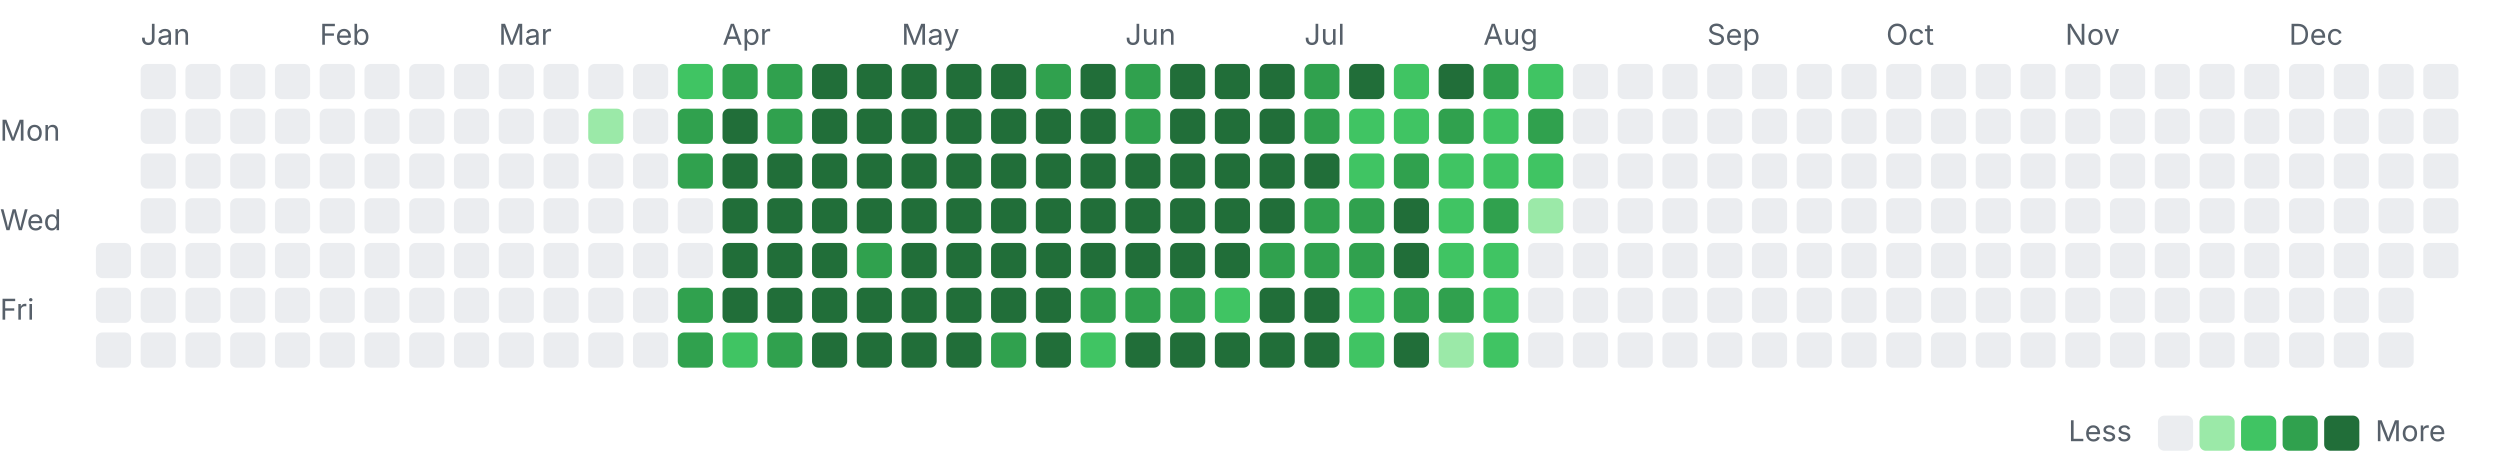
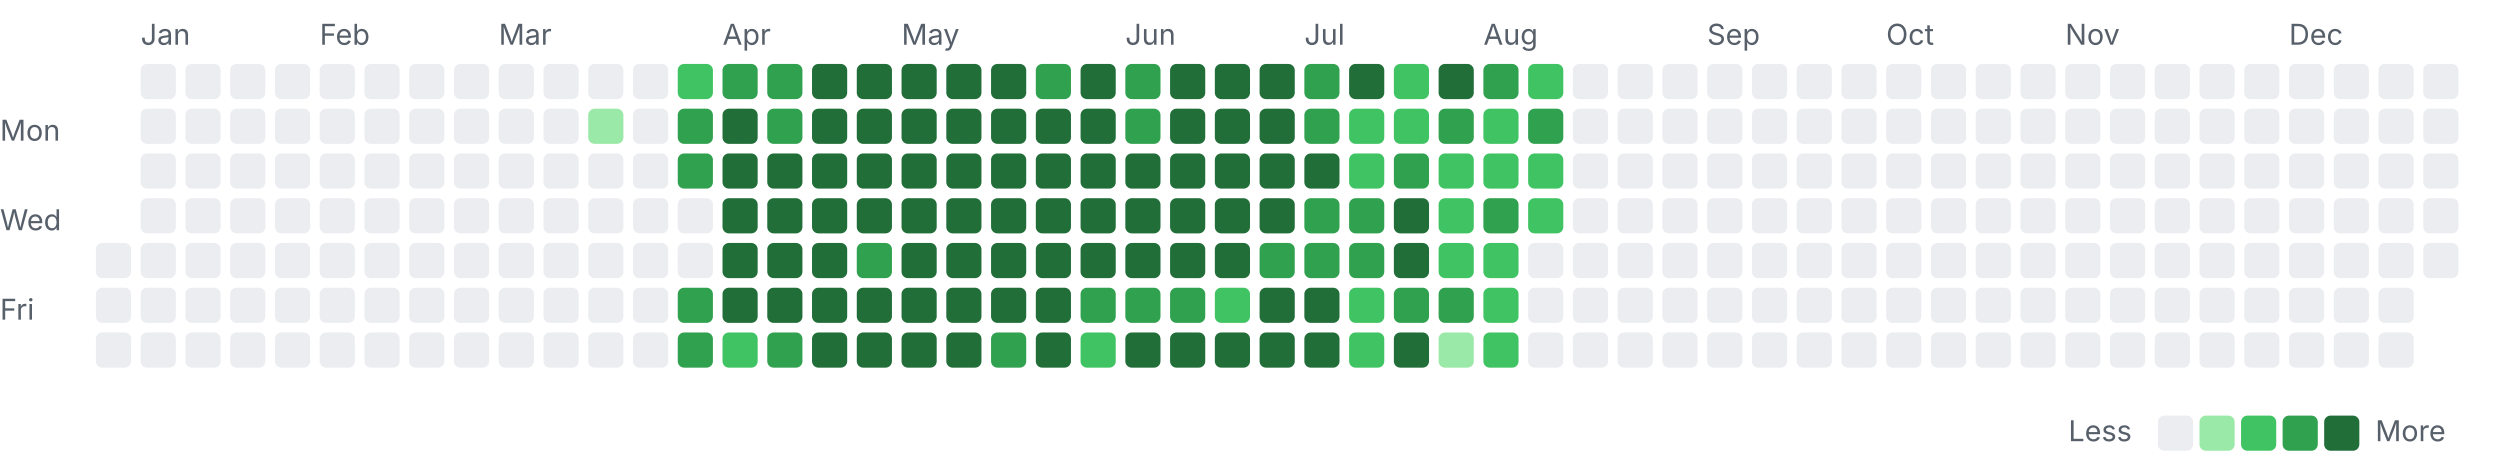
<svg xmlns="http://www.w3.org/2000/svg" width="782" height="142" viewBox="0 0 782 142">
  <style>.l0{fill:#ebedf0}.l1{fill:#9be9a8}.l2{fill:#40c463}.l3{fill:#30a14e}.l4{fill:#216e39} .lbl{fill:#57606a;font:9px -apple-system,Segoe UI,sans-serif}@media(prefers-color-scheme:dark){.l0{fill:#161b22}.l1{fill:#0e4429}.l2{fill:#006d32}.l3{fill:#26a641}.l4{fill:#39d353} .lbl{fill:#8b949e}}</style>
  <text class="lbl" x="44" y="14">Jan</text>
  <text class="lbl" x="100" y="14">Feb</text>
  <text class="lbl" x="156" y="14">Mar</text>
  <text class="lbl" x="226" y="14">Apr</text>
  <text class="lbl" x="282" y="14">May</text>
  <text class="lbl" x="352" y="14">Jun</text>
  <text class="lbl" x="408" y="14">Jul</text>
  <text class="lbl" x="464" y="14">Aug</text>
  <text class="lbl" x="534" y="14">Sep</text>
  <text class="lbl" x="590" y="14">Oct</text>
  <text class="lbl" x="646" y="14">Nov</text>
  <text class="lbl" x="716" y="14">Dec</text>
  <text class="lbl" x="0" y="44">Mon</text>
  <text class="lbl" x="0" y="72">Wed</text>
  <text class="lbl" x="0" y="100">Fri</text>
  <rect class="l0" x="30" y="76" width="11" height="11" rx="2" />
  <rect class="l0" x="30" y="90" width="11" height="11" rx="2" />
  <rect class="l0" x="30" y="104" width="11" height="11" rx="2" />
  <rect class="l0" x="44" y="20" width="11" height="11" rx="2" />
  <rect class="l0" x="44" y="34" width="11" height="11" rx="2" />
  <rect class="l0" x="44" y="48" width="11" height="11" rx="2" />
  <rect class="l0" x="44" y="62" width="11" height="11" rx="2" />
  <rect class="l0" x="44" y="76" width="11" height="11" rx="2" />
  <rect class="l0" x="44" y="90" width="11" height="11" rx="2" />
  <rect class="l0" x="44" y="104" width="11" height="11" rx="2" />
  <rect class="l0" x="58" y="20" width="11" height="11" rx="2" />
  <rect class="l0" x="58" y="34" width="11" height="11" rx="2" />
  <rect class="l0" x="58" y="48" width="11" height="11" rx="2" />
  <rect class="l0" x="58" y="62" width="11" height="11" rx="2" />
  <rect class="l0" x="58" y="76" width="11" height="11" rx="2" />
  <rect class="l0" x="58" y="90" width="11" height="11" rx="2" />
  <rect class="l0" x="58" y="104" width="11" height="11" rx="2" />
  <rect class="l0" x="72" y="20" width="11" height="11" rx="2" />
  <rect class="l0" x="72" y="34" width="11" height="11" rx="2" />
  <rect class="l0" x="72" y="48" width="11" height="11" rx="2" />
  <rect class="l0" x="72" y="62" width="11" height="11" rx="2" />
  <rect class="l0" x="72" y="76" width="11" height="11" rx="2" />
  <rect class="l0" x="72" y="90" width="11" height="11" rx="2" />
  <rect class="l0" x="72" y="104" width="11" height="11" rx="2" />
  <rect class="l0" x="86" y="20" width="11" height="11" rx="2" />
  <rect class="l0" x="86" y="34" width="11" height="11" rx="2" />
  <rect class="l0" x="86" y="48" width="11" height="11" rx="2" />
  <rect class="l0" x="86" y="62" width="11" height="11" rx="2" />
  <rect class="l0" x="86" y="76" width="11" height="11" rx="2" />
  <rect class="l0" x="86" y="90" width="11" height="11" rx="2" />
  <rect class="l0" x="86" y="104" width="11" height="11" rx="2" />
  <rect class="l0" x="100" y="20" width="11" height="11" rx="2" />
  <rect class="l0" x="100" y="34" width="11" height="11" rx="2" />
  <rect class="l0" x="100" y="48" width="11" height="11" rx="2" />
  <rect class="l0" x="100" y="62" width="11" height="11" rx="2" />
  <rect class="l0" x="100" y="76" width="11" height="11" rx="2" />
  <rect class="l0" x="100" y="90" width="11" height="11" rx="2" />
  <rect class="l0" x="100" y="104" width="11" height="11" rx="2" />
  <rect class="l0" x="114" y="20" width="11" height="11" rx="2" />
  <rect class="l0" x="114" y="34" width="11" height="11" rx="2" />
  <rect class="l0" x="114" y="48" width="11" height="11" rx="2" />
  <rect class="l0" x="114" y="62" width="11" height="11" rx="2" />
  <rect class="l0" x="114" y="76" width="11" height="11" rx="2" />
  <rect class="l0" x="114" y="90" width="11" height="11" rx="2" />
  <rect class="l0" x="114" y="104" width="11" height="11" rx="2" />
  <rect class="l0" x="128" y="20" width="11" height="11" rx="2" />
  <rect class="l0" x="128" y="34" width="11" height="11" rx="2" />
  <rect class="l0" x="128" y="48" width="11" height="11" rx="2" />
  <rect class="l0" x="128" y="62" width="11" height="11" rx="2" />
  <rect class="l0" x="128" y="76" width="11" height="11" rx="2" />
  <rect class="l0" x="128" y="90" width="11" height="11" rx="2" />
  <rect class="l0" x="128" y="104" width="11" height="11" rx="2" />
  <rect class="l0" x="142" y="20" width="11" height="11" rx="2" />
  <rect class="l0" x="142" y="34" width="11" height="11" rx="2" />
  <rect class="l0" x="142" y="48" width="11" height="11" rx="2" />
  <rect class="l0" x="142" y="62" width="11" height="11" rx="2" />
  <rect class="l0" x="142" y="76" width="11" height="11" rx="2" />
  <rect class="l0" x="142" y="90" width="11" height="11" rx="2" />
  <rect class="l0" x="142" y="104" width="11" height="11" rx="2" />
  <rect class="l0" x="156" y="20" width="11" height="11" rx="2" />
  <rect class="l0" x="156" y="34" width="11" height="11" rx="2" />
  <rect class="l0" x="156" y="48" width="11" height="11" rx="2" />
  <rect class="l0" x="156" y="62" width="11" height="11" rx="2" />
  <rect class="l0" x="156" y="76" width="11" height="11" rx="2" />
  <rect class="l0" x="156" y="90" width="11" height="11" rx="2" />
  <rect class="l0" x="156" y="104" width="11" height="11" rx="2" />
  <rect class="l0" x="170" y="20" width="11" height="11" rx="2" />
  <rect class="l0" x="170" y="34" width="11" height="11" rx="2" />
  <rect class="l0" x="170" y="48" width="11" height="11" rx="2" />
  <rect class="l0" x="170" y="62" width="11" height="11" rx="2" />
  <rect class="l0" x="170" y="76" width="11" height="11" rx="2" />
  <rect class="l0" x="170" y="90" width="11" height="11" rx="2" />
  <rect class="l0" x="170" y="104" width="11" height="11" rx="2" />
  <rect class="l0" x="184" y="20" width="11" height="11" rx="2" />
  <rect class="l1" x="184" y="34" width="11" height="11" rx="2" />
  <rect class="l0" x="184" y="48" width="11" height="11" rx="2" />
  <rect class="l0" x="184" y="62" width="11" height="11" rx="2" />
  <rect class="l0" x="184" y="76" width="11" height="11" rx="2" />
  <rect class="l0" x="184" y="90" width="11" height="11" rx="2" />
  <rect class="l0" x="184" y="104" width="11" height="11" rx="2" />
  <rect class="l0" x="198" y="20" width="11" height="11" rx="2" />
  <rect class="l0" x="198" y="34" width="11" height="11" rx="2" />
  <rect class="l0" x="198" y="48" width="11" height="11" rx="2" />
  <rect class="l0" x="198" y="62" width="11" height="11" rx="2" />
  <rect class="l0" x="198" y="76" width="11" height="11" rx="2" />
  <rect class="l0" x="198" y="90" width="11" height="11" rx="2" />
  <rect class="l0" x="198" y="104" width="11" height="11" rx="2" />
  <rect class="l2" x="212" y="20" width="11" height="11" rx="2" />
  <rect class="l3" x="212" y="34" width="11" height="11" rx="2" />
  <rect class="l3" x="212" y="48" width="11" height="11" rx="2" />
  <rect class="l0" x="212" y="62" width="11" height="11" rx="2" />
  <rect class="l0" x="212" y="76" width="11" height="11" rx="2" />
  <rect class="l3" x="212" y="90" width="11" height="11" rx="2" />
  <rect class="l3" x="212" y="104" width="11" height="11" rx="2" />
  <rect class="l3" x="226" y="20" width="11" height="11" rx="2" />
  <rect class="l4" x="226" y="34" width="11" height="11" rx="2" />
  <rect class="l4" x="226" y="48" width="11" height="11" rx="2" />
  <rect class="l4" x="226" y="62" width="11" height="11" rx="2" />
  <rect class="l4" x="226" y="76" width="11" height="11" rx="2" />
  <rect class="l4" x="226" y="90" width="11" height="11" rx="2" />
  <rect class="l2" x="226" y="104" width="11" height="11" rx="2" />
  <rect class="l3" x="240" y="20" width="11" height="11" rx="2" />
  <rect class="l3" x="240" y="34" width="11" height="11" rx="2" />
  <rect class="l4" x="240" y="48" width="11" height="11" rx="2" />
  <rect class="l4" x="240" y="62" width="11" height="11" rx="2" />
  <rect class="l4" x="240" y="76" width="11" height="11" rx="2" />
  <rect class="l4" x="240" y="90" width="11" height="11" rx="2" />
  <rect class="l3" x="240" y="104" width="11" height="11" rx="2" />
  <rect class="l4" x="254" y="20" width="11" height="11" rx="2" />
  <rect class="l4" x="254" y="34" width="11" height="11" rx="2" />
  <rect class="l4" x="254" y="48" width="11" height="11" rx="2" />
  <rect class="l4" x="254" y="62" width="11" height="11" rx="2" />
  <rect class="l4" x="254" y="76" width="11" height="11" rx="2" />
  <rect class="l4" x="254" y="90" width="11" height="11" rx="2" />
  <rect class="l4" x="254" y="104" width="11" height="11" rx="2" />
  <rect class="l4" x="268" y="20" width="11" height="11" rx="2" />
  <rect class="l4" x="268" y="34" width="11" height="11" rx="2" />
  <rect class="l4" x="268" y="48" width="11" height="11" rx="2" />
  <rect class="l4" x="268" y="62" width="11" height="11" rx="2" />
  <rect class="l3" x="268" y="76" width="11" height="11" rx="2" />
  <rect class="l4" x="268" y="90" width="11" height="11" rx="2" />
  <rect class="l4" x="268" y="104" width="11" height="11" rx="2" />
  <rect class="l4" x="282" y="20" width="11" height="11" rx="2" />
  <rect class="l4" x="282" y="34" width="11" height="11" rx="2" />
  <rect class="l4" x="282" y="48" width="11" height="11" rx="2" />
  <rect class="l4" x="282" y="62" width="11" height="11" rx="2" />
  <rect class="l4" x="282" y="76" width="11" height="11" rx="2" />
  <rect class="l4" x="282" y="90" width="11" height="11" rx="2" />
  <rect class="l4" x="282" y="104" width="11" height="11" rx="2" />
  <rect class="l4" x="296" y="20" width="11" height="11" rx="2" />
  <rect class="l4" x="296" y="34" width="11" height="11" rx="2" />
  <rect class="l4" x="296" y="48" width="11" height="11" rx="2" />
  <rect class="l4" x="296" y="62" width="11" height="11" rx="2" />
  <rect class="l4" x="296" y="76" width="11" height="11" rx="2" />
  <rect class="l4" x="296" y="90" width="11" height="11" rx="2" />
  <rect class="l4" x="296" y="104" width="11" height="11" rx="2" />
  <rect class="l4" x="310" y="20" width="11" height="11" rx="2" />
  <rect class="l4" x="310" y="34" width="11" height="11" rx="2" />
  <rect class="l4" x="310" y="48" width="11" height="11" rx="2" />
  <rect class="l4" x="310" y="62" width="11" height="11" rx="2" />
  <rect class="l4" x="310" y="76" width="11" height="11" rx="2" />
  <rect class="l4" x="310" y="90" width="11" height="11" rx="2" />
  <rect class="l3" x="310" y="104" width="11" height="11" rx="2" />
  <rect class="l3" x="324" y="20" width="11" height="11" rx="2" />
  <rect class="l4" x="324" y="34" width="11" height="11" rx="2" />
  <rect class="l4" x="324" y="48" width="11" height="11" rx="2" />
  <rect class="l4" x="324" y="62" width="11" height="11" rx="2" />
  <rect class="l4" x="324" y="76" width="11" height="11" rx="2" />
  <rect class="l4" x="324" y="90" width="11" height="11" rx="2" />
  <rect class="l4" x="324" y="104" width="11" height="11" rx="2" />
  <rect class="l4" x="338" y="20" width="11" height="11" rx="2" />
  <rect class="l4" x="338" y="34" width="11" height="11" rx="2" />
  <rect class="l4" x="338" y="48" width="11" height="11" rx="2" />
  <rect class="l4" x="338" y="62" width="11" height="11" rx="2" />
  <rect class="l4" x="338" y="76" width="11" height="11" rx="2" />
  <rect class="l3" x="338" y="90" width="11" height="11" rx="2" />
  <rect class="l2" x="338" y="104" width="11" height="11" rx="2" />
  <rect class="l3" x="352" y="20" width="11" height="11" rx="2" />
  <rect class="l3" x="352" y="34" width="11" height="11" rx="2" />
  <rect class="l4" x="352" y="48" width="11" height="11" rx="2" />
  <rect class="l4" x="352" y="62" width="11" height="11" rx="2" />
  <rect class="l4" x="352" y="76" width="11" height="11" rx="2" />
  <rect class="l3" x="352" y="90" width="11" height="11" rx="2" />
  <rect class="l4" x="352" y="104" width="11" height="11" rx="2" />
  <rect class="l4" x="366" y="20" width="11" height="11" rx="2" />
  <rect class="l4" x="366" y="34" width="11" height="11" rx="2" />
  <rect class="l4" x="366" y="48" width="11" height="11" rx="2" />
  <rect class="l4" x="366" y="62" width="11" height="11" rx="2" />
  <rect class="l4" x="366" y="76" width="11" height="11" rx="2" />
  <rect class="l3" x="366" y="90" width="11" height="11" rx="2" />
  <rect class="l4" x="366" y="104" width="11" height="11" rx="2" />
  <rect class="l4" x="380" y="20" width="11" height="11" rx="2" />
  <rect class="l4" x="380" y="34" width="11" height="11" rx="2" />
  <rect class="l4" x="380" y="48" width="11" height="11" rx="2" />
  <rect class="l4" x="380" y="62" width="11" height="11" rx="2" />
  <rect class="l4" x="380" y="76" width="11" height="11" rx="2" />
  <rect class="l2" x="380" y="90" width="11" height="11" rx="2" />
  <rect class="l4" x="380" y="104" width="11" height="11" rx="2" />
  <rect class="l4" x="394" y="20" width="11" height="11" rx="2" />
  <rect class="l4" x="394" y="34" width="11" height="11" rx="2" />
  <rect class="l4" x="394" y="48" width="11" height="11" rx="2" />
  <rect class="l4" x="394" y="62" width="11" height="11" rx="2" />
  <rect class="l3" x="394" y="76" width="11" height="11" rx="2" />
  <rect class="l4" x="394" y="90" width="11" height="11" rx="2" />
  <rect class="l4" x="394" y="104" width="11" height="11" rx="2" />
  <rect class="l3" x="408" y="20" width="11" height="11" rx="2" />
  <rect class="l3" x="408" y="34" width="11" height="11" rx="2" />
  <rect class="l4" x="408" y="48" width="11" height="11" rx="2" />
  <rect class="l3" x="408" y="62" width="11" height="11" rx="2" />
  <rect class="l3" x="408" y="76" width="11" height="11" rx="2" />
  <rect class="l4" x="408" y="90" width="11" height="11" rx="2" />
  <rect class="l4" x="408" y="104" width="11" height="11" rx="2" />
  <rect class="l4" x="422" y="20" width="11" height="11" rx="2" />
  <rect class="l2" x="422" y="34" width="11" height="11" rx="2" />
  <rect class="l2" x="422" y="48" width="11" height="11" rx="2" />
  <rect class="l3" x="422" y="62" width="11" height="11" rx="2" />
  <rect class="l3" x="422" y="76" width="11" height="11" rx="2" />
  <rect class="l2" x="422" y="90" width="11" height="11" rx="2" />
  <rect class="l2" x="422" y="104" width="11" height="11" rx="2" />
  <rect class="l2" x="436" y="20" width="11" height="11" rx="2" />
  <rect class="l2" x="436" y="34" width="11" height="11" rx="2" />
  <rect class="l3" x="436" y="48" width="11" height="11" rx="2" />
  <rect class="l4" x="436" y="62" width="11" height="11" rx="2" />
  <rect class="l4" x="436" y="76" width="11" height="11" rx="2" />
  <rect class="l3" x="436" y="90" width="11" height="11" rx="2" />
  <rect class="l4" x="436" y="104" width="11" height="11" rx="2" />
  <rect class="l4" x="450" y="20" width="11" height="11" rx="2" />
  <rect class="l3" x="450" y="34" width="11" height="11" rx="2" />
  <rect class="l2" x="450" y="48" width="11" height="11" rx="2" />
  <rect class="l2" x="450" y="62" width="11" height="11" rx="2" />
  <rect class="l2" x="450" y="76" width="11" height="11" rx="2" />
  <rect class="l3" x="450" y="90" width="11" height="11" rx="2" />
  <rect class="l1" x="450" y="104" width="11" height="11" rx="2" />
  <rect class="l3" x="464" y="20" width="11" height="11" rx="2" />
  <rect class="l2" x="464" y="34" width="11" height="11" rx="2" />
  <rect class="l2" x="464" y="48" width="11" height="11" rx="2" />
  <rect class="l3" x="464" y="62" width="11" height="11" rx="2" />
  <rect class="l2" x="464" y="76" width="11" height="11" rx="2" />
  <rect class="l2" x="464" y="90" width="11" height="11" rx="2" />
  <rect class="l2" x="464" y="104" width="11" height="11" rx="2" />
  <rect class="l2" x="478" y="20" width="11" height="11" rx="2" />
  <rect class="l3" x="478" y="34" width="11" height="11" rx="2" />
  <rect class="l2" x="478" y="48" width="11" height="11" rx="2" />
-   <rect class="l1" x="478" y="62" width="11" height="11" rx="2" />
+   <rect class="l2" x="478" y="62" width="11" height="11" rx="2" />
  <rect class="l0" x="478" y="76" width="11" height="11" rx="2" />
  <rect class="l0" x="478" y="90" width="11" height="11" rx="2" />
  <rect class="l0" x="478" y="104" width="11" height="11" rx="2" />
  <rect class="l0" x="492" y="20" width="11" height="11" rx="2" />
  <rect class="l0" x="492" y="34" width="11" height="11" rx="2" />
  <rect class="l0" x="492" y="48" width="11" height="11" rx="2" />
  <rect class="l0" x="492" y="62" width="11" height="11" rx="2" />
  <rect class="l0" x="492" y="76" width="11" height="11" rx="2" />
  <rect class="l0" x="492" y="90" width="11" height="11" rx="2" />
  <rect class="l0" x="492" y="104" width="11" height="11" rx="2" />
  <rect class="l0" x="506" y="20" width="11" height="11" rx="2" />
  <rect class="l0" x="506" y="34" width="11" height="11" rx="2" />
  <rect class="l0" x="506" y="48" width="11" height="11" rx="2" />
  <rect class="l0" x="506" y="62" width="11" height="11" rx="2" />
  <rect class="l0" x="506" y="76" width="11" height="11" rx="2" />
  <rect class="l0" x="506" y="90" width="11" height="11" rx="2" />
  <rect class="l0" x="506" y="104" width="11" height="11" rx="2" />
  <rect class="l0" x="520" y="20" width="11" height="11" rx="2" />
  <rect class="l0" x="520" y="34" width="11" height="11" rx="2" />
  <rect class="l0" x="520" y="48" width="11" height="11" rx="2" />
  <rect class="l0" x="520" y="62" width="11" height="11" rx="2" />
  <rect class="l0" x="520" y="76" width="11" height="11" rx="2" />
  <rect class="l0" x="520" y="90" width="11" height="11" rx="2" />
  <rect class="l0" x="520" y="104" width="11" height="11" rx="2" />
  <rect class="l0" x="534" y="20" width="11" height="11" rx="2" />
  <rect class="l0" x="534" y="34" width="11" height="11" rx="2" />
  <rect class="l0" x="534" y="48" width="11" height="11" rx="2" />
  <rect class="l0" x="534" y="62" width="11" height="11" rx="2" />
  <rect class="l0" x="534" y="76" width="11" height="11" rx="2" />
  <rect class="l0" x="534" y="90" width="11" height="11" rx="2" />
  <rect class="l0" x="534" y="104" width="11" height="11" rx="2" />
  <rect class="l0" x="548" y="20" width="11" height="11" rx="2" />
  <rect class="l0" x="548" y="34" width="11" height="11" rx="2" />
  <rect class="l0" x="548" y="48" width="11" height="11" rx="2" />
  <rect class="l0" x="548" y="62" width="11" height="11" rx="2" />
  <rect class="l0" x="548" y="76" width="11" height="11" rx="2" />
  <rect class="l0" x="548" y="90" width="11" height="11" rx="2" />
  <rect class="l0" x="548" y="104" width="11" height="11" rx="2" />
  <rect class="l0" x="562" y="20" width="11" height="11" rx="2" />
  <rect class="l0" x="562" y="34" width="11" height="11" rx="2" />
  <rect class="l0" x="562" y="48" width="11" height="11" rx="2" />
  <rect class="l0" x="562" y="62" width="11" height="11" rx="2" />
  <rect class="l0" x="562" y="76" width="11" height="11" rx="2" />
  <rect class="l0" x="562" y="90" width="11" height="11" rx="2" />
  <rect class="l0" x="562" y="104" width="11" height="11" rx="2" />
  <rect class="l0" x="576" y="20" width="11" height="11" rx="2" />
  <rect class="l0" x="576" y="34" width="11" height="11" rx="2" />
  <rect class="l0" x="576" y="48" width="11" height="11" rx="2" />
  <rect class="l0" x="576" y="62" width="11" height="11" rx="2" />
  <rect class="l0" x="576" y="76" width="11" height="11" rx="2" />
  <rect class="l0" x="576" y="90" width="11" height="11" rx="2" />
  <rect class="l0" x="576" y="104" width="11" height="11" rx="2" />
  <rect class="l0" x="590" y="20" width="11" height="11" rx="2" />
  <rect class="l0" x="590" y="34" width="11" height="11" rx="2" />
  <rect class="l0" x="590" y="48" width="11" height="11" rx="2" />
  <rect class="l0" x="590" y="62" width="11" height="11" rx="2" />
  <rect class="l0" x="590" y="76" width="11" height="11" rx="2" />
  <rect class="l0" x="590" y="90" width="11" height="11" rx="2" />
  <rect class="l0" x="590" y="104" width="11" height="11" rx="2" />
  <rect class="l0" x="604" y="20" width="11" height="11" rx="2" />
  <rect class="l0" x="604" y="34" width="11" height="11" rx="2" />
  <rect class="l0" x="604" y="48" width="11" height="11" rx="2" />
  <rect class="l0" x="604" y="62" width="11" height="11" rx="2" />
  <rect class="l0" x="604" y="76" width="11" height="11" rx="2" />
  <rect class="l0" x="604" y="90" width="11" height="11" rx="2" />
  <rect class="l0" x="604" y="104" width="11" height="11" rx="2" />
  <rect class="l0" x="618" y="20" width="11" height="11" rx="2" />
  <rect class="l0" x="618" y="34" width="11" height="11" rx="2" />
  <rect class="l0" x="618" y="48" width="11" height="11" rx="2" />
  <rect class="l0" x="618" y="62" width="11" height="11" rx="2" />
  <rect class="l0" x="618" y="76" width="11" height="11" rx="2" />
  <rect class="l0" x="618" y="90" width="11" height="11" rx="2" />
  <rect class="l0" x="618" y="104" width="11" height="11" rx="2" />
  <rect class="l0" x="632" y="20" width="11" height="11" rx="2" />
  <rect class="l0" x="632" y="34" width="11" height="11" rx="2" />
  <rect class="l0" x="632" y="48" width="11" height="11" rx="2" />
  <rect class="l0" x="632" y="62" width="11" height="11" rx="2" />
  <rect class="l0" x="632" y="76" width="11" height="11" rx="2" />
  <rect class="l0" x="632" y="90" width="11" height="11" rx="2" />
  <rect class="l0" x="632" y="104" width="11" height="11" rx="2" />
  <rect class="l0" x="646" y="20" width="11" height="11" rx="2" />
  <rect class="l0" x="646" y="34" width="11" height="11" rx="2" />
  <rect class="l0" x="646" y="48" width="11" height="11" rx="2" />
  <rect class="l0" x="646" y="62" width="11" height="11" rx="2" />
  <rect class="l0" x="646" y="76" width="11" height="11" rx="2" />
  <rect class="l0" x="646" y="90" width="11" height="11" rx="2" />
  <rect class="l0" x="646" y="104" width="11" height="11" rx="2" />
  <rect class="l0" x="660" y="20" width="11" height="11" rx="2" />
  <rect class="l0" x="660" y="34" width="11" height="11" rx="2" />
  <rect class="l0" x="660" y="48" width="11" height="11" rx="2" />
  <rect class="l0" x="660" y="62" width="11" height="11" rx="2" />
  <rect class="l0" x="660" y="76" width="11" height="11" rx="2" />
  <rect class="l0" x="660" y="90" width="11" height="11" rx="2" />
  <rect class="l0" x="660" y="104" width="11" height="11" rx="2" />
  <rect class="l0" x="674" y="20" width="11" height="11" rx="2" />
  <rect class="l0" x="674" y="34" width="11" height="11" rx="2" />
  <rect class="l0" x="674" y="48" width="11" height="11" rx="2" />
  <rect class="l0" x="674" y="62" width="11" height="11" rx="2" />
  <rect class="l0" x="674" y="76" width="11" height="11" rx="2" />
  <rect class="l0" x="674" y="90" width="11" height="11" rx="2" />
  <rect class="l0" x="674" y="104" width="11" height="11" rx="2" />
  <rect class="l0" x="688" y="20" width="11" height="11" rx="2" />
  <rect class="l0" x="688" y="34" width="11" height="11" rx="2" />
  <rect class="l0" x="688" y="48" width="11" height="11" rx="2" />
  <rect class="l0" x="688" y="62" width="11" height="11" rx="2" />
  <rect class="l0" x="688" y="76" width="11" height="11" rx="2" />
  <rect class="l0" x="688" y="90" width="11" height="11" rx="2" />
  <rect class="l0" x="688" y="104" width="11" height="11" rx="2" />
  <rect class="l0" x="702" y="20" width="11" height="11" rx="2" />
  <rect class="l0" x="702" y="34" width="11" height="11" rx="2" />
  <rect class="l0" x="702" y="48" width="11" height="11" rx="2" />
  <rect class="l0" x="702" y="62" width="11" height="11" rx="2" />
  <rect class="l0" x="702" y="76" width="11" height="11" rx="2" />
  <rect class="l0" x="702" y="90" width="11" height="11" rx="2" />
  <rect class="l0" x="702" y="104" width="11" height="11" rx="2" />
  <rect class="l0" x="716" y="20" width="11" height="11" rx="2" />
  <rect class="l0" x="716" y="34" width="11" height="11" rx="2" />
  <rect class="l0" x="716" y="48" width="11" height="11" rx="2" />
  <rect class="l0" x="716" y="62" width="11" height="11" rx="2" />
  <rect class="l0" x="716" y="76" width="11" height="11" rx="2" />
  <rect class="l0" x="716" y="90" width="11" height="11" rx="2" />
  <rect class="l0" x="716" y="104" width="11" height="11" rx="2" />
  <rect class="l0" x="730" y="20" width="11" height="11" rx="2" />
  <rect class="l0" x="730" y="34" width="11" height="11" rx="2" />
  <rect class="l0" x="730" y="48" width="11" height="11" rx="2" />
  <rect class="l0" x="730" y="62" width="11" height="11" rx="2" />
  <rect class="l0" x="730" y="76" width="11" height="11" rx="2" />
  <rect class="l0" x="730" y="90" width="11" height="11" rx="2" />
  <rect class="l0" x="730" y="104" width="11" height="11" rx="2" />
  <rect class="l0" x="744" y="20" width="11" height="11" rx="2" />
  <rect class="l0" x="744" y="34" width="11" height="11" rx="2" />
  <rect class="l0" x="744" y="48" width="11" height="11" rx="2" />
  <rect class="l0" x="744" y="62" width="11" height="11" rx="2" />
  <rect class="l0" x="744" y="76" width="11" height="11" rx="2" />
  <rect class="l0" x="744" y="90" width="11" height="11" rx="2" />
  <rect class="l0" x="744" y="104" width="11" height="11" rx="2" />
  <rect class="l0" x="758" y="20" width="11" height="11" rx="2" />
  <rect class="l0" x="758" y="34" width="11" height="11" rx="2" />
  <rect class="l0" x="758" y="48" width="11" height="11" rx="2" />
  <rect class="l0" x="758" y="62" width="11" height="11" rx="2" />
  <rect class="l0" x="758" y="76" width="11" height="11" rx="2" />
  <text class="lbl" x="647" y="138">Less</text>
  <rect class="l0" x="675" y="130" width="11" height="11" rx="2" />
  <rect class="l1" x="688" y="130" width="11" height="11" rx="2" />
  <rect class="l2" x="701" y="130" width="11" height="11" rx="2" />
  <rect class="l3" x="714" y="130" width="11" height="11" rx="2" />
  <rect class="l4" x="727" y="130" width="11" height="11" rx="2" />
  <text class="lbl" x="743" y="138">More</text>
</svg>
